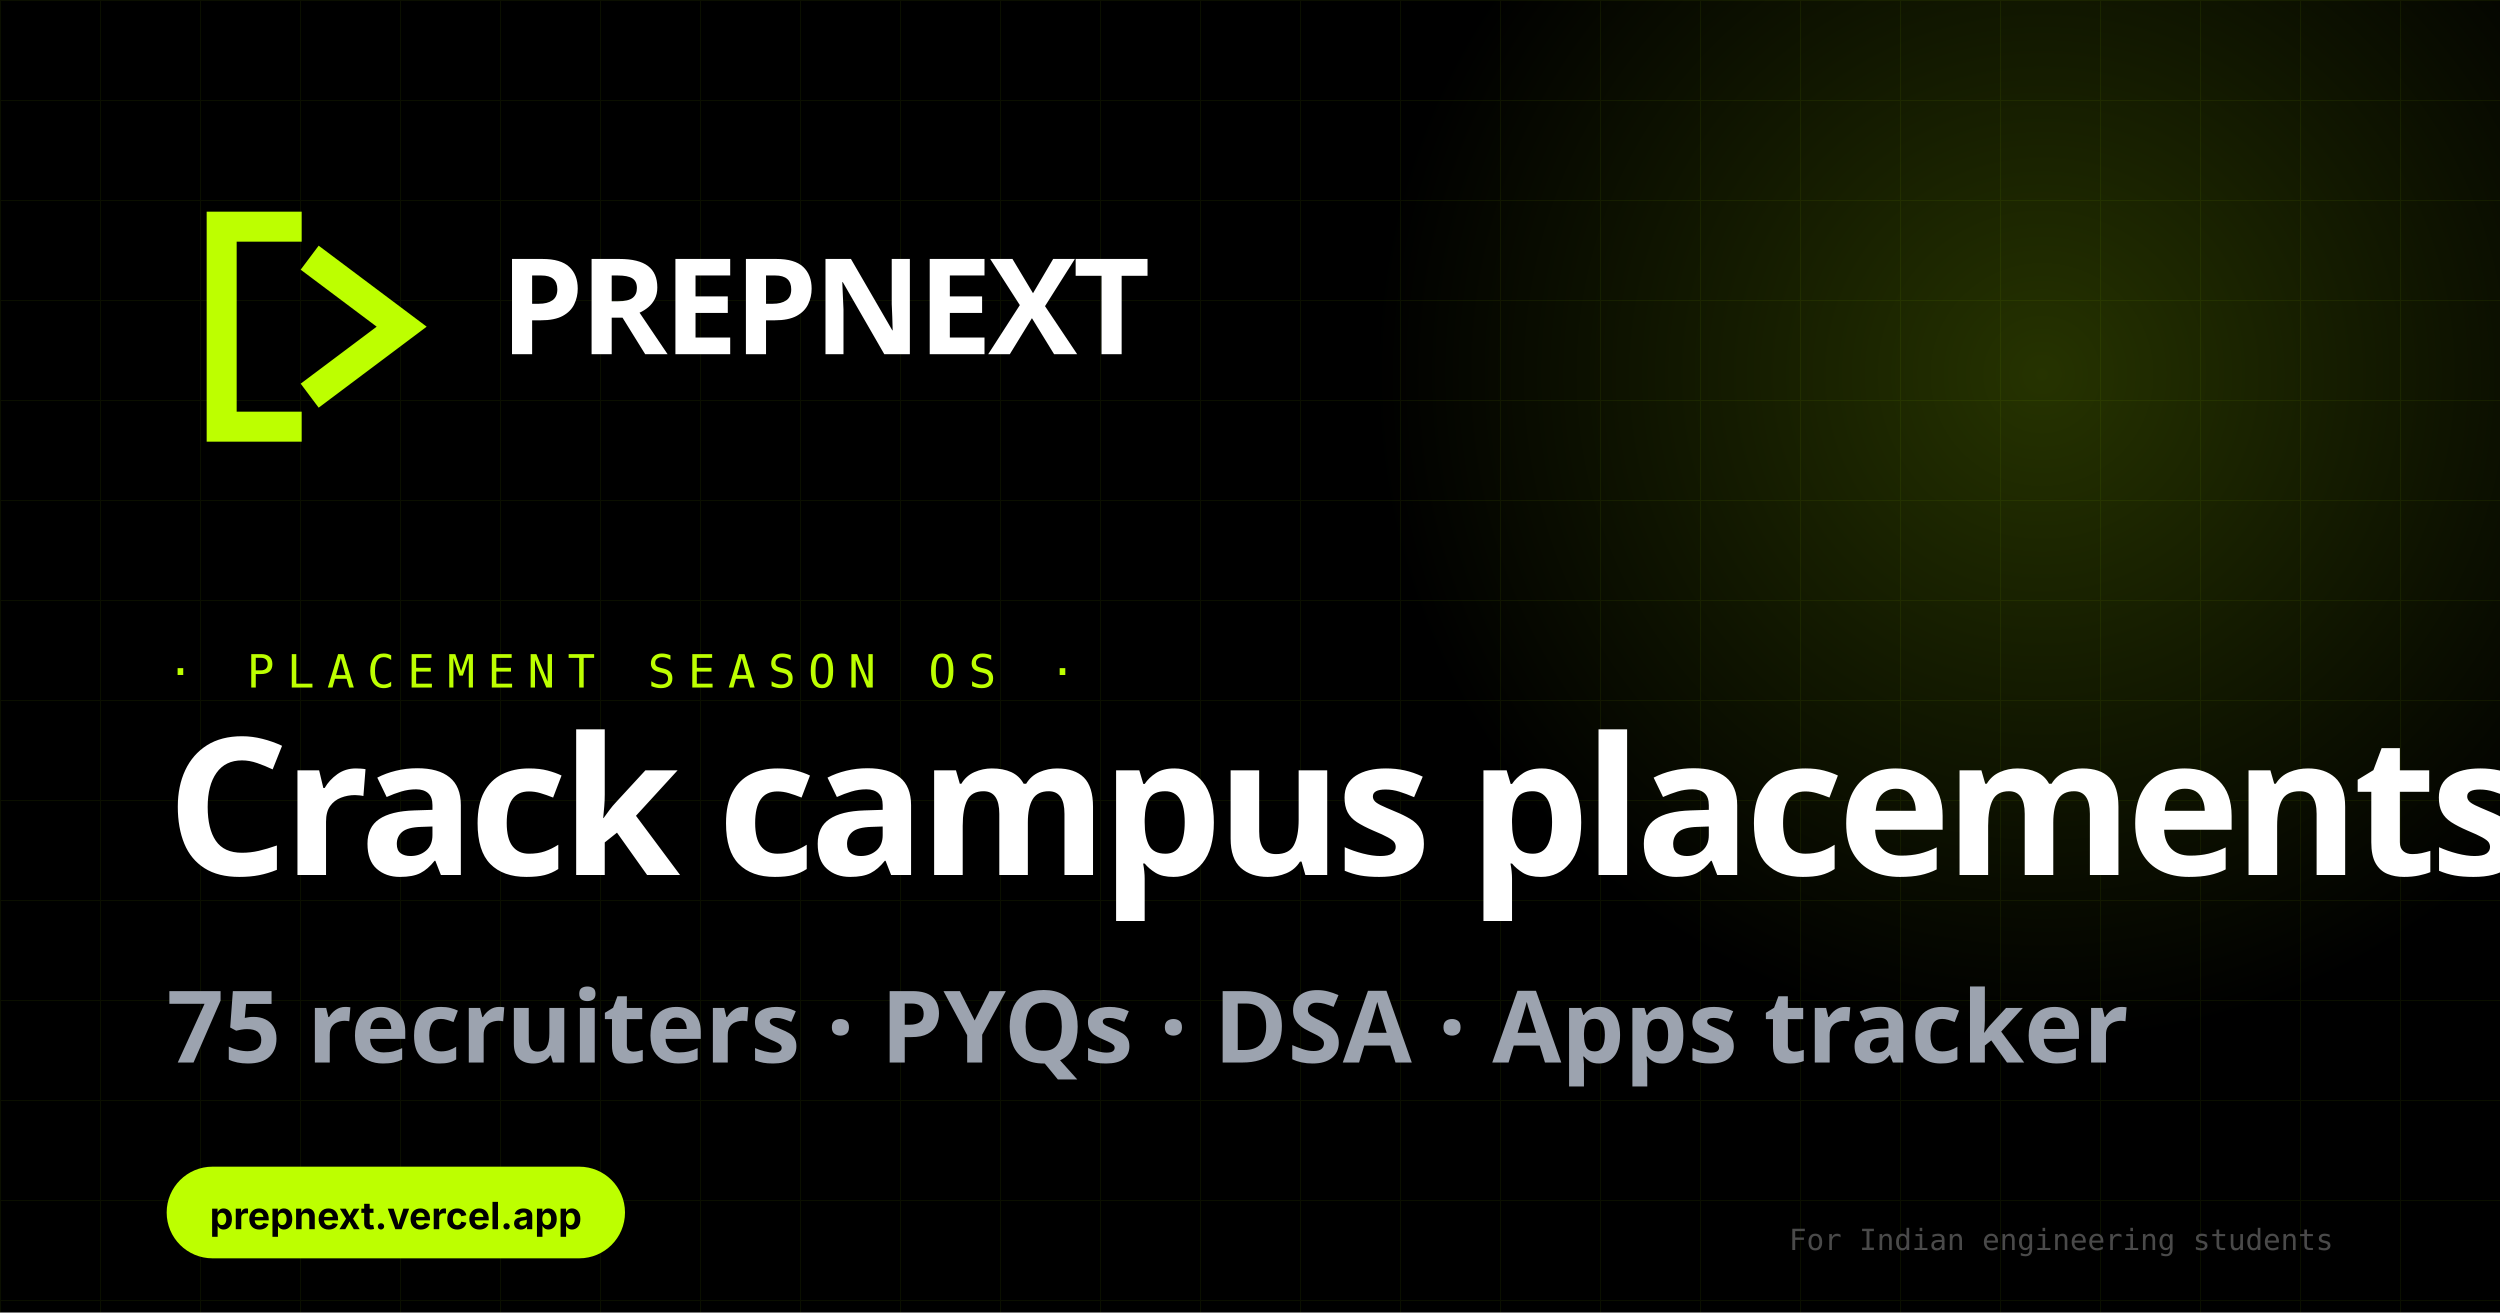
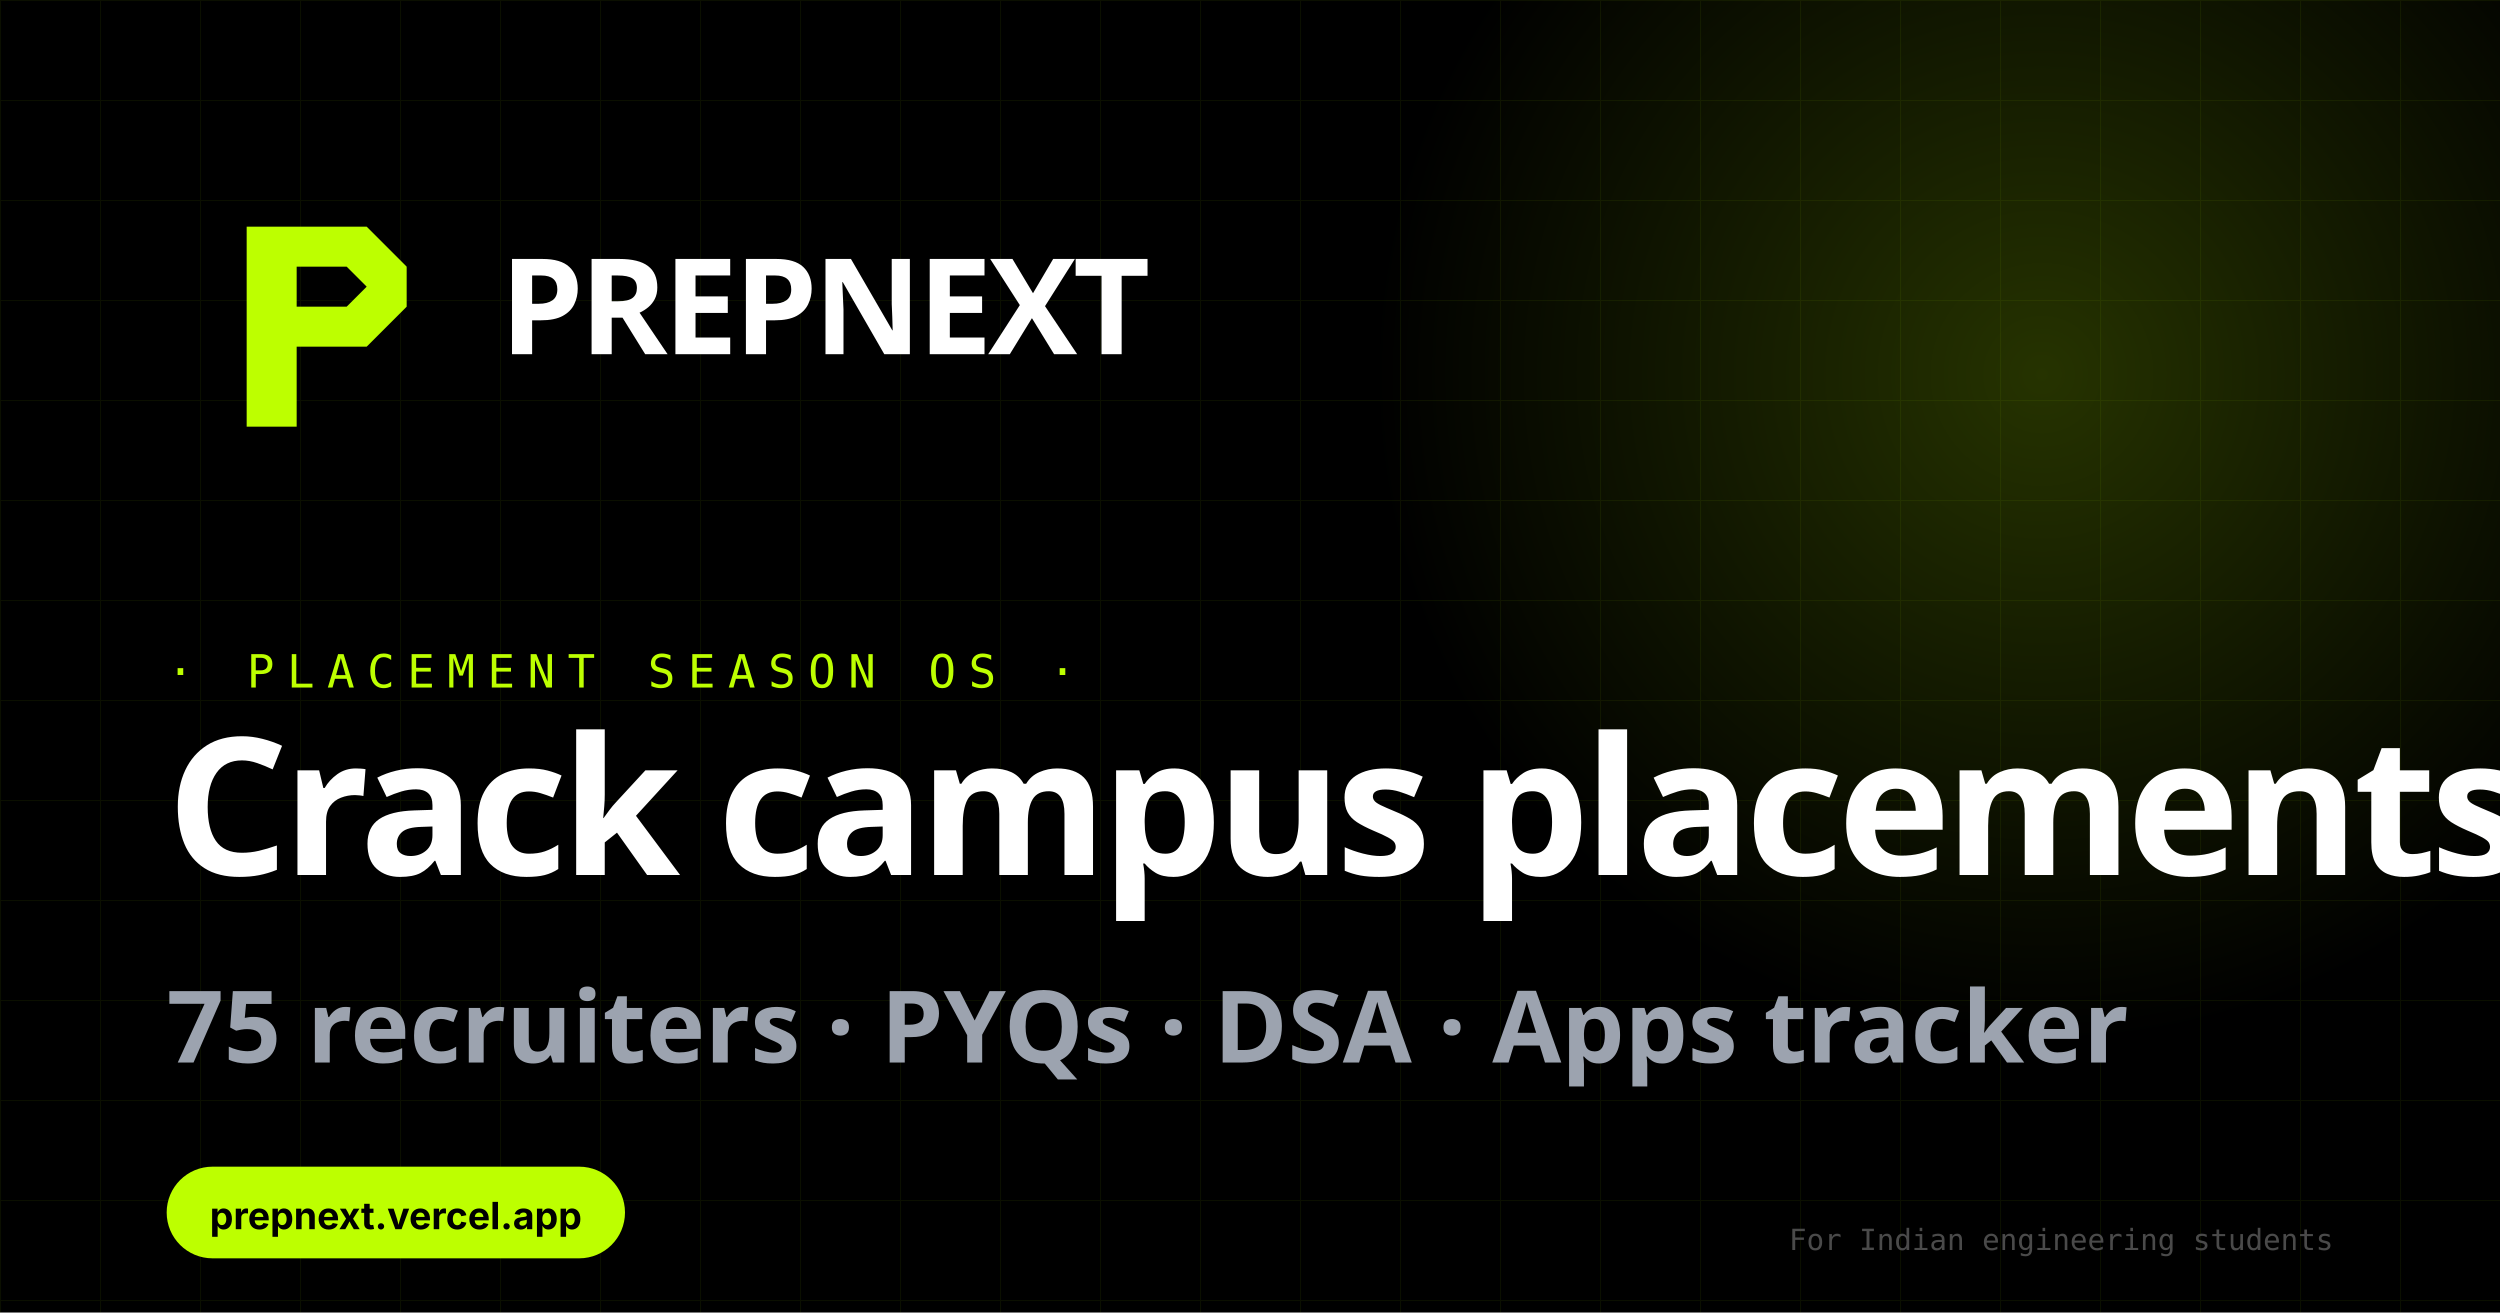
<svg xmlns="http://www.w3.org/2000/svg" viewBox="0 0 1200 630">
  <defs>
    <pattern id="g" x="0" y="0" width="48" height="48" patternUnits="userSpaceOnUse">
      <path d="M 48 0 L 0 0 0 48" fill="none" stroke="#BDFF00" stroke-opacity="0.06" stroke-width="1" />
    </pattern>
    <radialGradient id="glow" cx="0.5" cy="0.5">
      <stop offset="0" stop-color="#BDFF00" stop-opacity="0.20" />
      <stop offset="1" stop-color="#BDFF00" stop-opacity="0" />
    </radialGradient>
  </defs>
  <rect width="1200" height="630" fill="#000000" />
  <rect width="1200" height="630" fill="url(#g)" />
  <circle cx="980" cy="180" r="320" fill="url(#glow)" />
-   <g transform="translate(80,80) scale(2.4)">
-     <path d="M11 12 H24 M11 12 V52 M11 52 H24" stroke="#BDFF00" stroke-width="6" stroke-linecap="square" fill="none" />
-     <path d="M31 20 L47 32 L31 44" stroke="#BDFF00" stroke-width="6" stroke-linecap="square" stroke-linejoin="miter" stroke-miterlimit="4" fill="none" />
+   <g transform="translate(80,80) scale(0.30)">
+     <path fill="#BDFF00" fill-rule="evenodd" d="M 128 96 L 320 96 L 384 160 L 384 224 L 320 288 L 208 288 L 208 416 L 128 416 Z M 208 160 L 208 224 L 288 224 L 320 192 L 288 160 Z" />
  </g>
  <text x="240" y="170" font-family="'Bricolage Grotesque', system-ui, sans-serif" font-size="64" font-weight="800" fill="#FFFFFF" letter-spacing="-2">PREPNEXT</text>
  <text x="80" y="330" font-family="'JetBrains Mono', monospace" font-size="22" fill="#BDFF00" letter-spacing="6">· PLACEMENT SEASON OS ·</text>
  <text x="80" y="420" font-family="'Bricolage Grotesque', system-ui, sans-serif" font-size="92" font-weight="800" fill="#FFFFFF" letter-spacing="-3">Crack campus placements.</text>
  <text x="80" y="510" font-family="'Bricolage Grotesque', system-ui, sans-serif" font-size="48" font-weight="600" fill="#9CA3AF">75 recruiters · PYQs · DSA · Apps tracker</text>
  <g transform="translate(80,560)">
    <rect width="220" height="44" rx="22" fill="#BDFF00" />
    <text x="110" y="30" font-family="'Inter', system-ui, sans-serif" font-size="18" font-weight="700" fill="#000000" text-anchor="middle">prepnext.vercel.app</text>
  </g>
  <text x="1120" y="600" font-family="'JetBrains Mono', monospace" font-size="14" fill="#4A4A4A" text-anchor="end">For Indian engineering students</text>
</svg>
